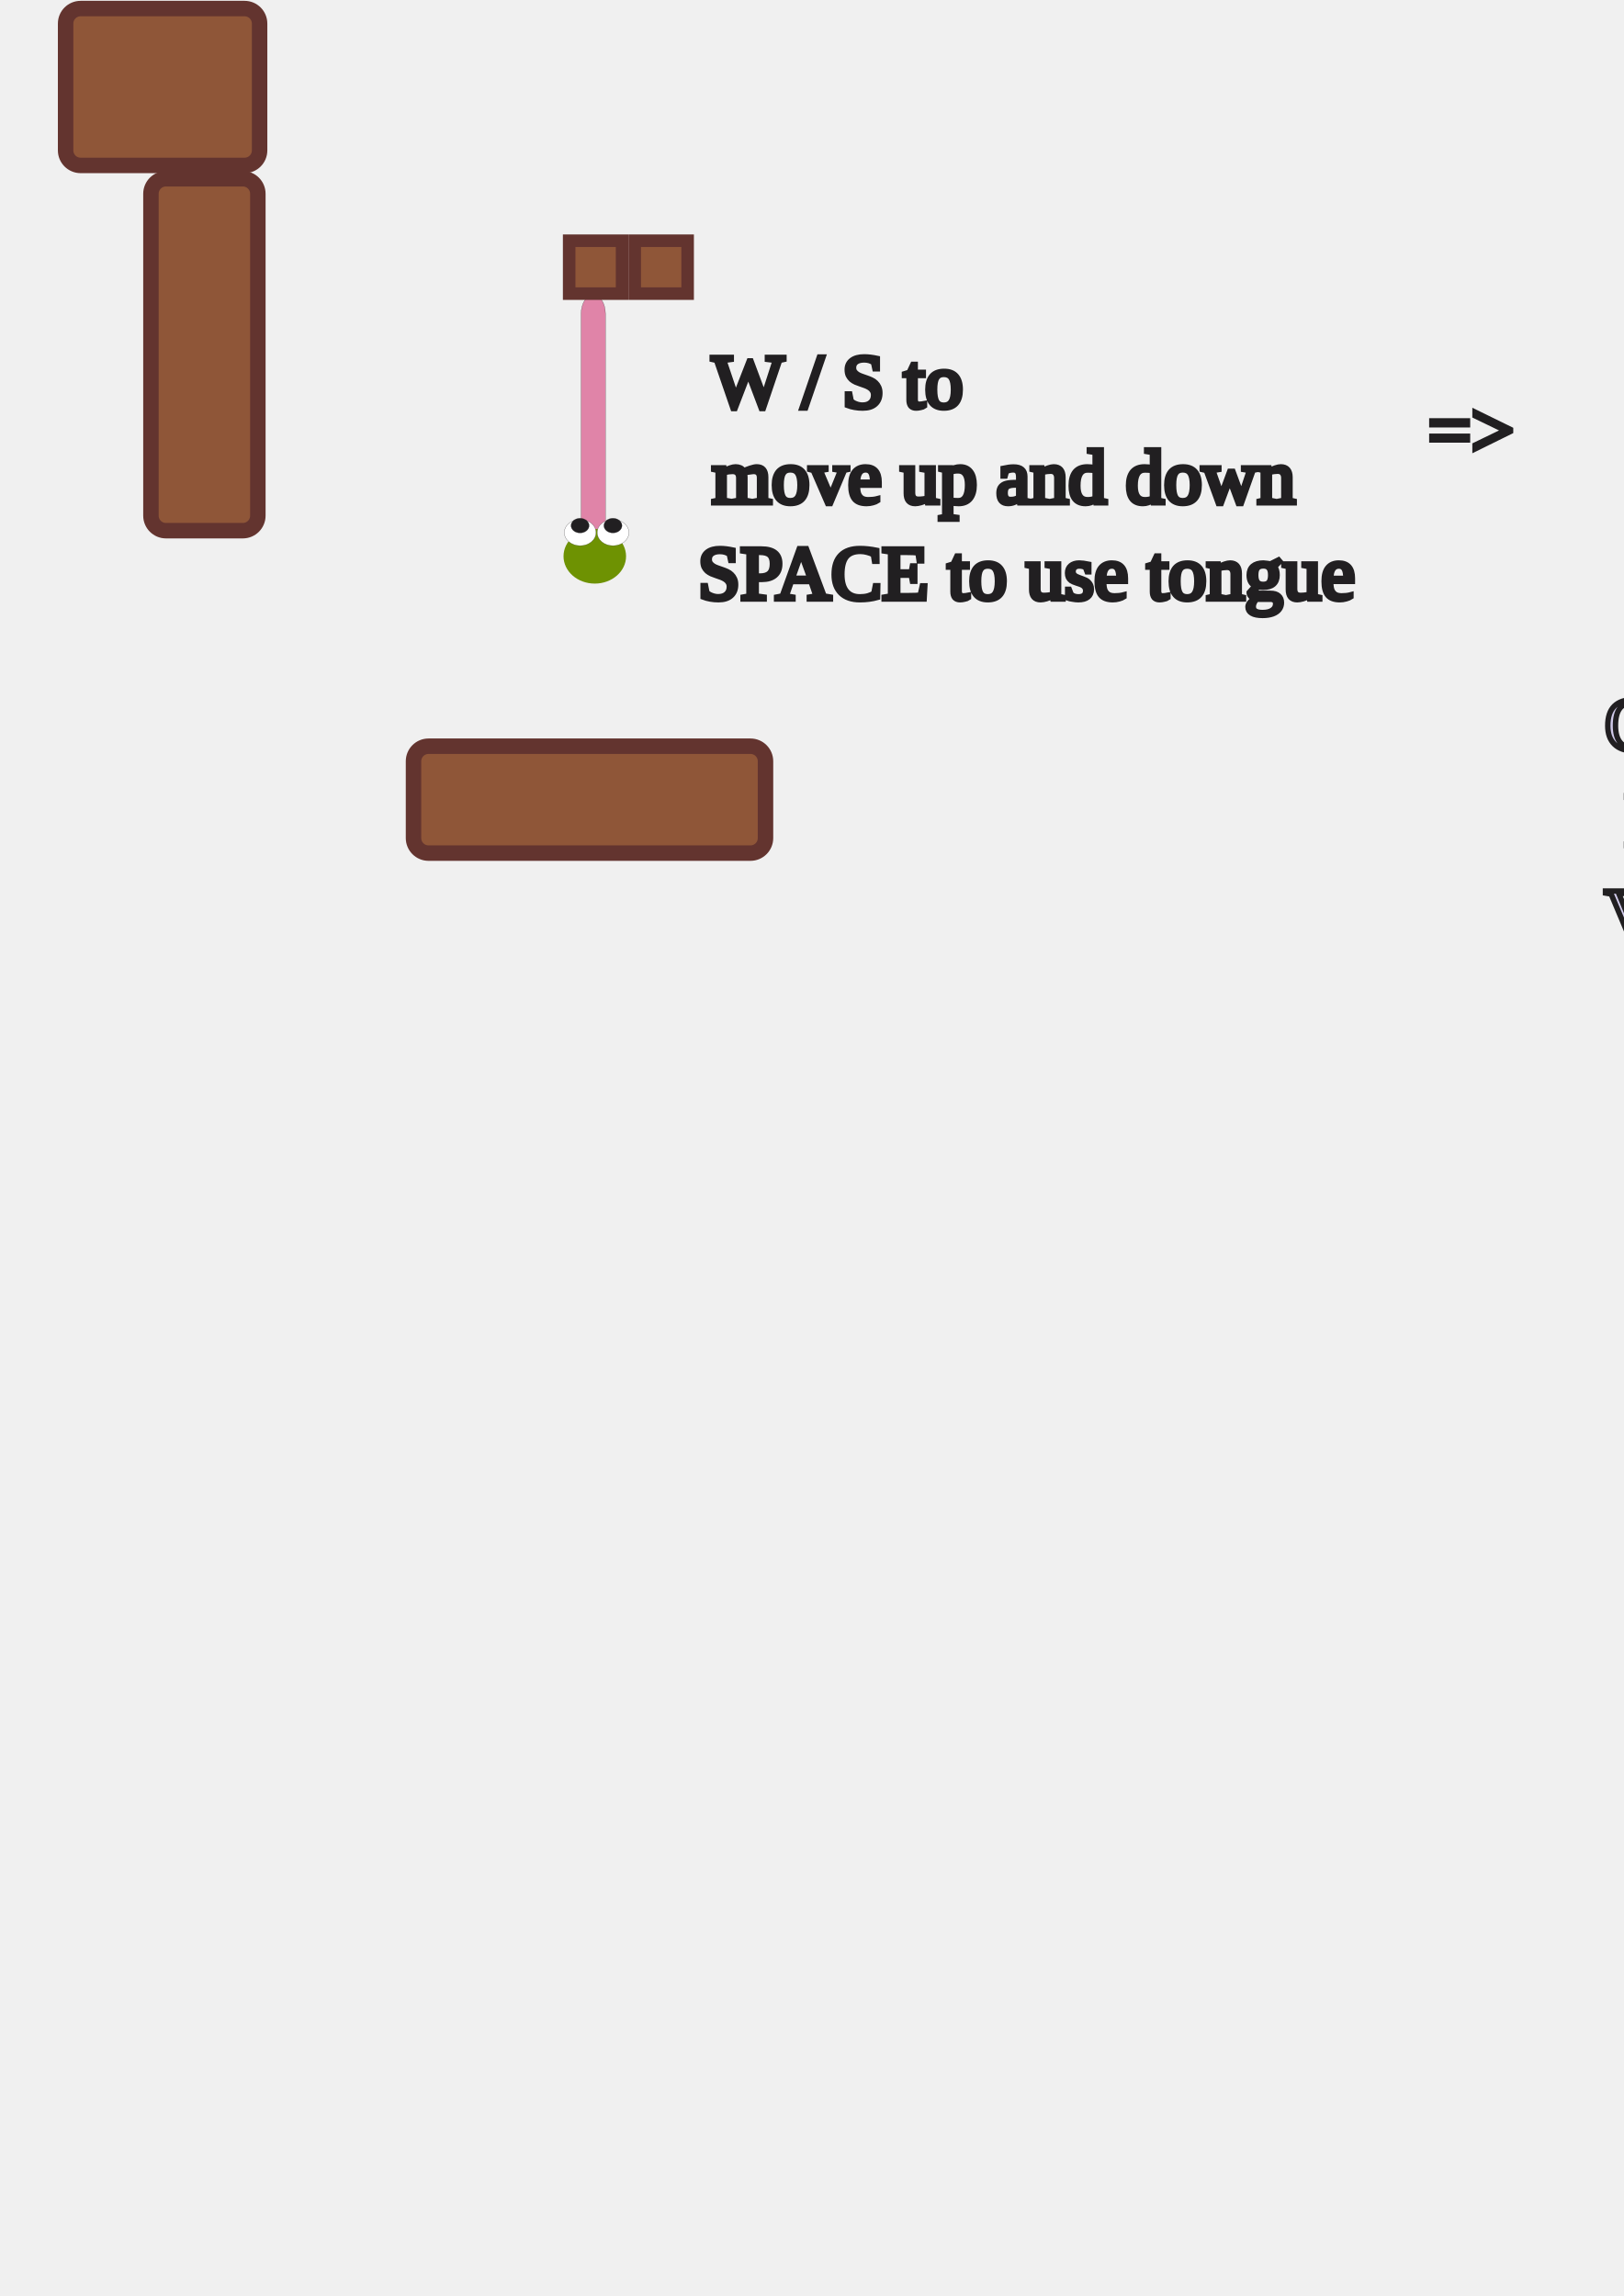
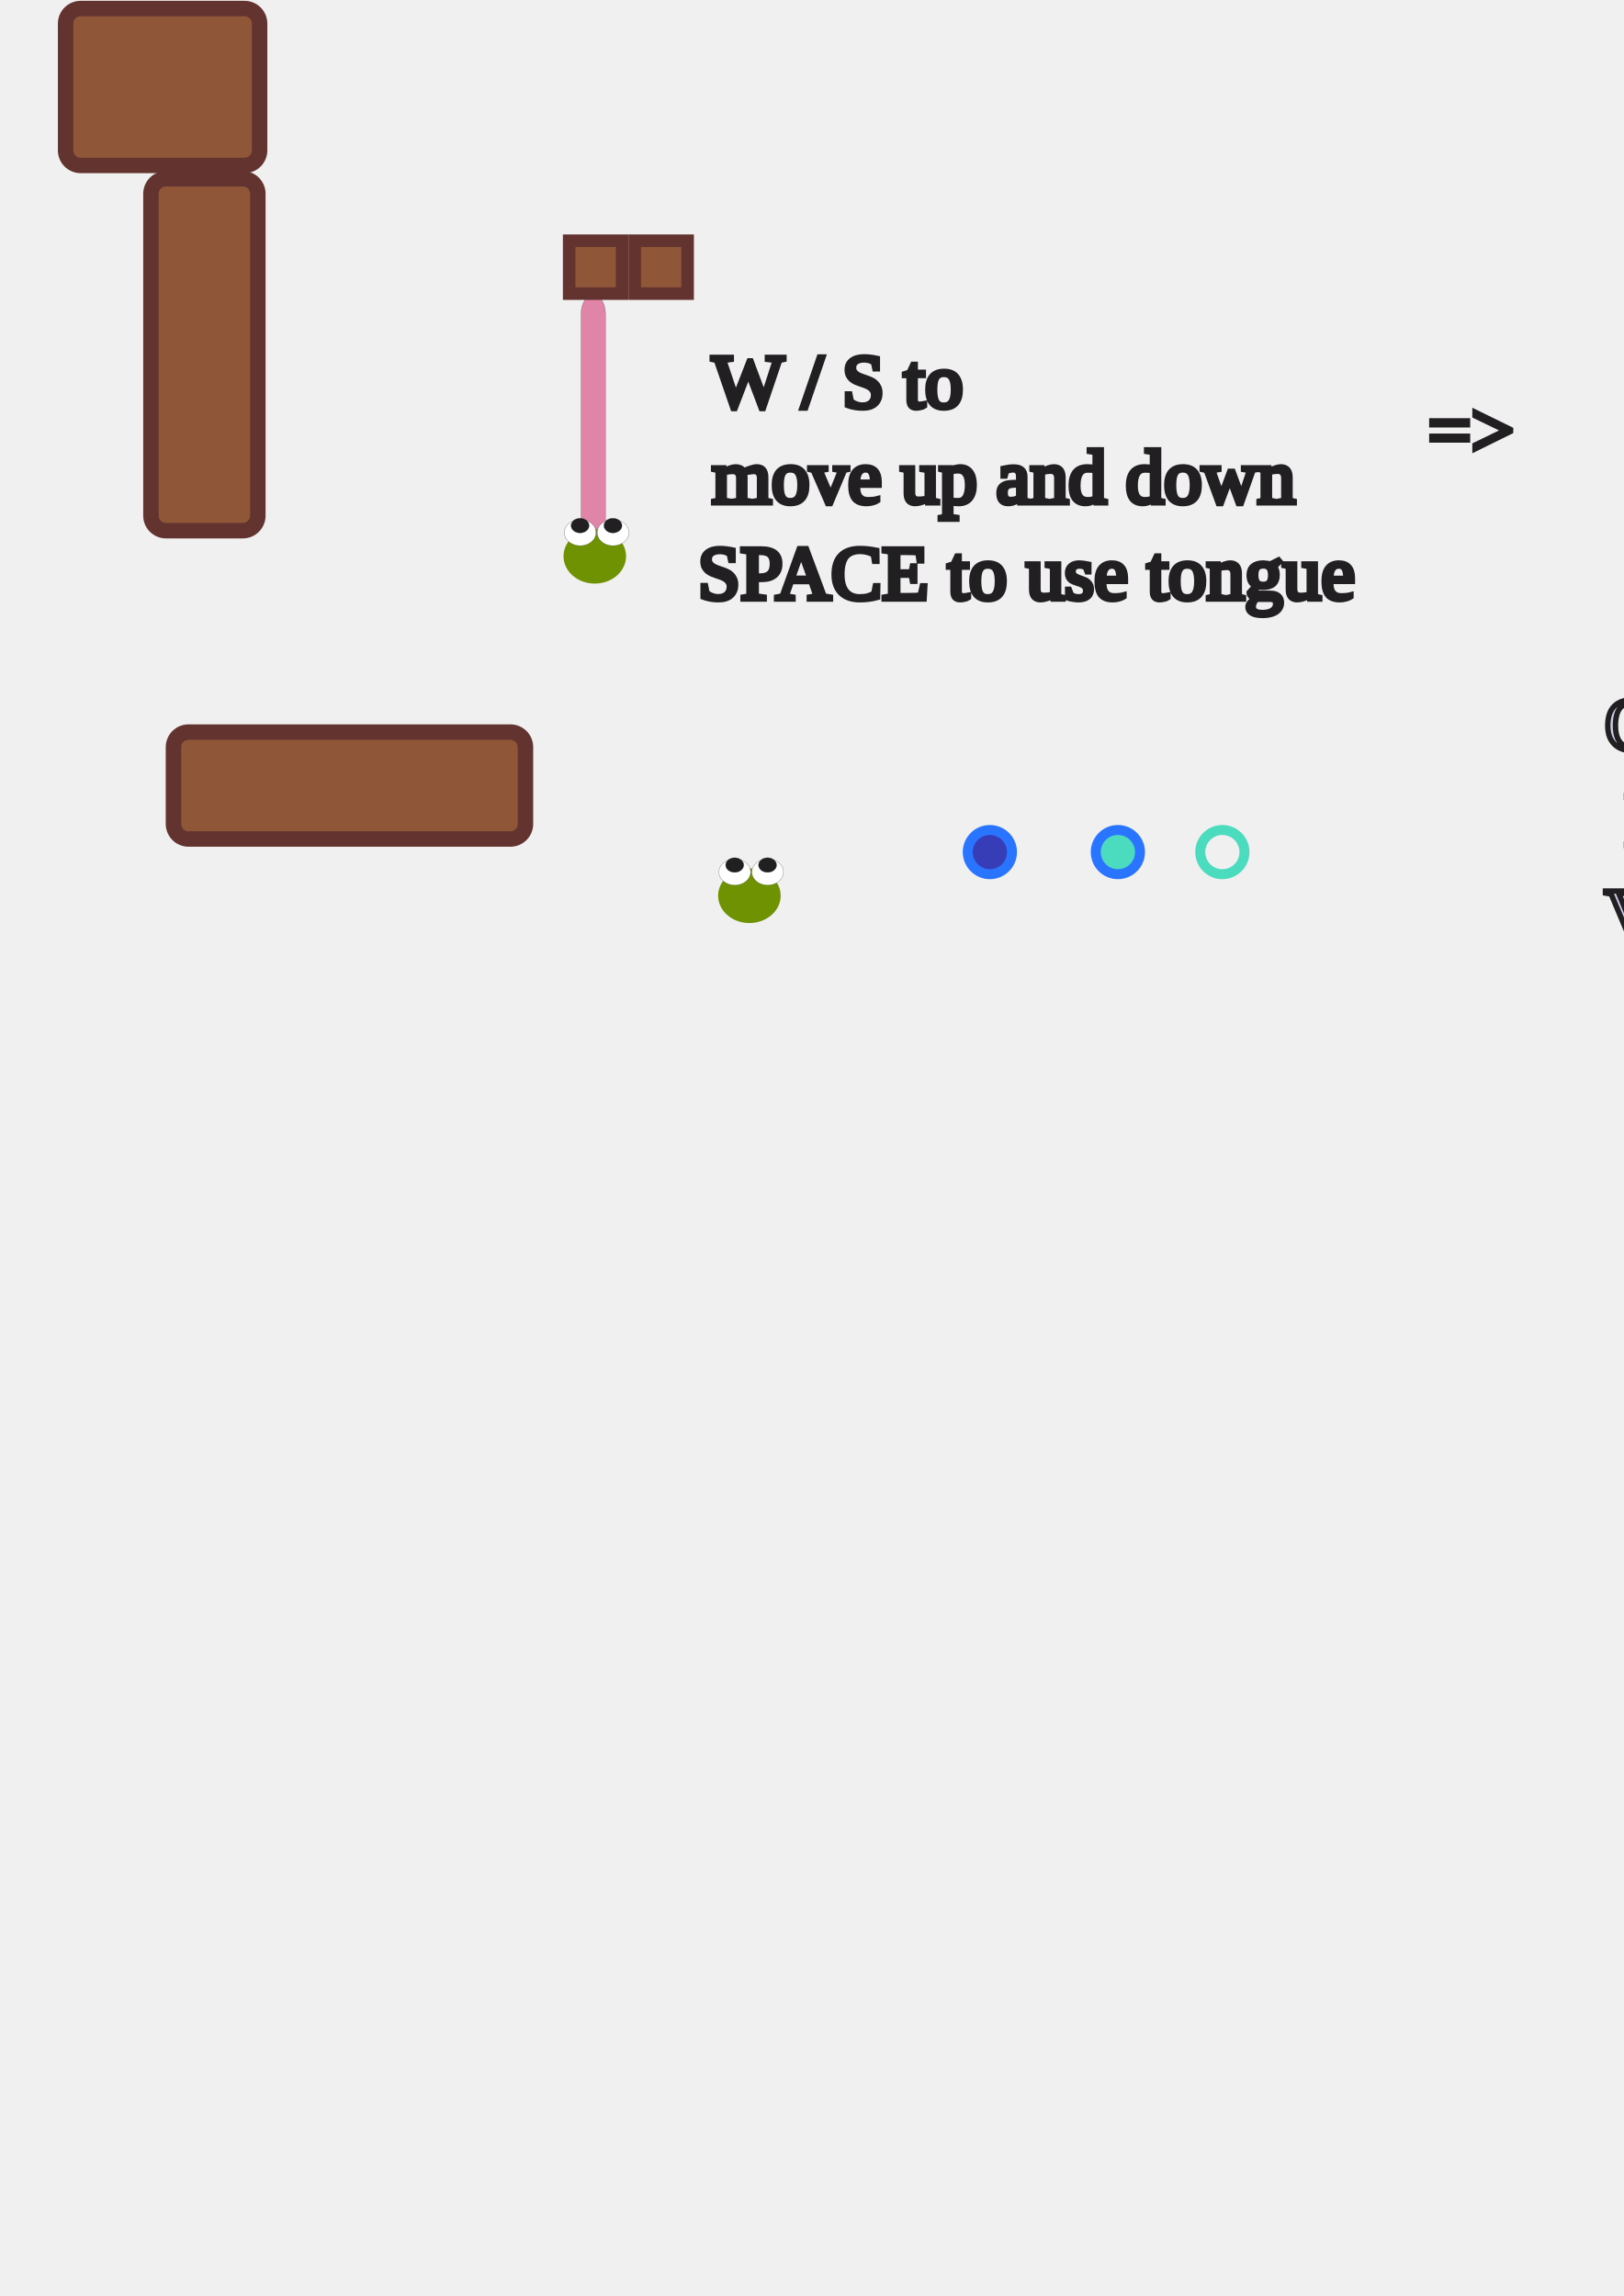
<svg xmlns="http://www.w3.org/2000/svg" width="793.701" height="1122.52" viewBox="0 0 210 297" version="1.1" id="svg1">
-   <defs id="defs1" />
+   <defs id="defs1">
+     </defs>
  <g id="layer1">
    <rect style="fill:#e084a8;stroke:#211f21;stroke-width:0.028" id="rect4" width="3.148" height="35.665" x="75.157" y="38.139" ry="2.448" />
    <g id="g5" transform="matrix(0.8039466,0,0,0.7216433,16.75337,-12.87682)">
      <ellipse style="fill:#6e9202;stroke-width:0.035" id="path1" cx="74.847" cy="117.554" rx="5.03" ry="4.899" />
      <ellipse style="fill:#ffffff;stroke:#211f21;stroke-width:0.035" id="path2" cx="72.496" cy="113.308" rx="2.548" ry="2.352" />
      <ellipse style="fill:#211f21;stroke:#211f21;stroke-width:0.035" id="path3" cx="72.48" cy="112.058" rx="1.455" ry="1.316" />
      <ellipse style="fill:#ffffff;stroke:#211f21;stroke-width:0.035" id="ellipse3" cx="77.784" cy="113.308" rx="2.548" ry="2.352" />
      <ellipse style="fill:#211f21;stroke:#211f21;stroke-width:0.035" id="ellipse4" cx="77.768" cy="112.058" rx="1.455" ry="1.316" />
+     </g>
+     <g id="g5-3" transform="matrix(0.8039466,0,0,0.7216433,36.75014,31.03338)">
+       <ellipse style="fill:#6e9202;stroke-width:0.035" id="path1-8" cx="74.847" cy="117.554" rx="5.03" ry="4.899" />
+       <ellipse style="fill:#ffffff;stroke:#211f21;stroke-width:0.035" id="path2-0" cx="72.496" cy="113.308" rx="2.548" ry="2.352" />
+       <ellipse style="fill:#211f21;stroke:#211f21;stroke-width:0.035" id="path3-1" cx="72.48" cy="112.058" rx="1.455" ry="1.316" />
+       <ellipse style="fill:#ffffff;stroke:#211f21;stroke-width:0.035" id="ellipse3-0" cx="77.784" cy="113.308" rx="2.548" ry="2.352" />
+       <ellipse style="fill:#211f21;stroke:#211f21;stroke-width:0.035" id="ellipse4-7" cx="77.768" cy="112.058" rx="1.455" ry="1.316" />
    </g>
    <rect style="fill:#e084a8;stroke:#211f21;stroke-width:0.028" id="rect4-1" width="3.148" height="35.665" x="226.356" y="49.707" ry="2.448" />
    <g id="g5-0" transform="matrix(0.8039466,0,0,0.7216433,167.9528,-1.309353)">
      <ellipse style="fill:#6e9202;stroke-width:0.035" id="path1-2" cx="74.847" cy="117.554" rx="5.03" ry="4.899" />
      <ellipse style="fill:#ffffff;stroke:#211f21;stroke-width:0.035" id="path2-9" cx="72.496" cy="113.308" rx="2.548" ry="2.352" />
      <ellipse style="fill:#211f21;stroke:#211f21;stroke-width:0.035" id="path3-2" cx="72.48" cy="112.058" rx="1.455" ry="1.316" />
      <ellipse style="fill:#ffffff;stroke:#211f21;stroke-width:0.035" id="ellipse3-6" cx="77.784" cy="113.308" rx="2.548" ry="2.352" />
      <ellipse style="fill:#211f21;stroke:#211f21;stroke-width:0.035" id="ellipse4-1" cx="77.768" cy="112.058" rx="1.455" ry="1.316" />
    </g>
    <rect style="fill:#8f5638;stroke:#63342f;stroke-width:1.623;stroke-dasharray:none" id="rect7" width="6.843" height="6.843" x="73.613" y="31.139" ry="1.943" rx="0" />
    <rect style="fill:#8f5638;stroke:#63342f;stroke-width:1.623;stroke-dasharray:none" id="rect8" width="6.843" height="6.843" x="82.091" y="31.139" ry="1.943" rx="0" />
-     <rect style="fill:#8f5638;stroke:#63342f;stroke-width:2;stroke-dasharray:none" id="rect9" width="45.524" height="13.827" x="53.481" y="96.527" ry="1.943" />
+     <rect style="fill:#8f5638;stroke:#63342f;stroke-width:2;stroke-dasharray:none" id="rect9" width="45.524" height="13.827" x="22.436" y="94.7" ry="1.943" />
    <rect style="fill:#8f5638;stroke:#63342f;stroke-width:2;stroke-dasharray:none" id="rect10" width="45.524" height="13.827" x="-68.647" y="19.522" ry="1.943" transform="rotate(-90)" />
    <rect style="fill:#8f5638;stroke:#63342f;stroke-width:2;stroke-dasharray:none" id="rect11" width="25.088" height="20.292" x="8.486" y="1.107" ry="1.943" />
    <ellipse style="fill:#211f21;stroke:#211f21;stroke-width:2;stroke-dasharray:none" id="path34" cx="24.132" cy="-21.653" rx="14.479" ry="19.044" />
    <rect style="fill:#8f5638;stroke:#63342f;stroke-width:1.623;stroke-dasharray:none" id="rect34" width="6.843" height="6.843" x="76.874" y="-20.777" ry="1.943" rx="0" />
    <text xml:space="preserve" style="font-size:9.878px;font-family:'Times New Roman';-inkscape-font-specification:'Times New Roman, ';fill:#211f21;stroke:#211f21;stroke-width:0.7;stroke-dasharray:none" x="92.092" y="52.698" id="text34">
      <tspan id="tspan34" style="font-size:9.878px;stroke-width:0.7;stroke-dasharray:none" x="92.092" y="52.698">W / S to </tspan>
      <tspan style="font-size:9.878px;stroke-width:0.7;stroke-dasharray:none" x="92.092" y="65.046" id="tspan35">move up and down</tspan>
    </text>
    <text xml:space="preserve" style="font-size:9.878px;font-family:'Times New Roman';-inkscape-font-specification:'Times New Roman, ';fill:#211f21;stroke:#211f21;stroke-width:0.7;stroke-dasharray:none" x="90.265" y="77.482" id="text37">
      <tspan style="font-size:9.878px;stroke-width:0.7;stroke-dasharray:none" x="90.265" y="77.482" id="tspan37">SPACE to use tongue</tspan>
    </text>
    <text xml:space="preserve" style="font-size:9.878px;font-family:'Times New Roman';-inkscape-font-specification:'Times New Roman, ';fill:#211f21;stroke:#211f21;stroke-width:0.7;stroke-dasharray:none" x="184.705" y="58.96" id="text38">
      <tspan id="tspan38" style="stroke-width:0.7" x="184.705" y="58.96">=&gt;</tspan>
    </text>
    <text xml:space="preserve" style="font-size:9.878px;font-family:'Times New Roman';-inkscape-font-specification:'Times New Roman, ';fill:#211f21;stroke:#211f21;stroke-width:0.7;stroke-dasharray:none" x="221.229" y="16.436" id="text39">
      <tspan id="tspan39" style="stroke-width:0.7" x="221.229" y="16.436">AFTER COUPLE SECONDS</tspan>
      <tspan style="stroke-width:0.7" x="221.229" y="28.783" id="tspan40">GRAVITY WILL SHIFT 90 DEGREES RIGHT</tspan>
      <tspan style="stroke-width:0.7" x="221.229" y="41.13" id="tspan41">WHEN TONGUE IS HELD FOR X SECONDS</tspan>
    </text>
    <rect style="fill:#e084a8;stroke:#211f21;stroke-width:0.028" id="rect42" width="3.148" height="35.665" x="-66.646" y="333.244" ry="2.448" transform="rotate(-90)" />
    <g id="g46" transform="matrix(0,-0.8039466,0.7216433,0,282.2278,125.0491)">
      <ellipse style="fill:#6e9202;stroke-width:0.035" id="ellipse42" cx="74.847" cy="117.554" rx="5.03" ry="4.899" />
      <ellipse style="fill:#ffffff;stroke:#211f21;stroke-width:0.035" id="ellipse43" cx="72.496" cy="113.308" rx="2.548" ry="2.352" />
      <ellipse style="fill:#211f21;stroke:#211f21;stroke-width:0.035" id="ellipse44" cx="72.48" cy="112.058" rx="1.455" ry="1.316" />
      <ellipse style="fill:#ffffff;stroke:#211f21;stroke-width:0.035" id="ellipse45" cx="77.784" cy="113.308" rx="2.548" ry="2.352" />
      <ellipse style="fill:#211f21;stroke:#211f21;stroke-width:0.035" id="ellipse46" cx="77.768" cy="112.058" rx="1.455" ry="1.316" />
    </g>
    <g id="g47" transform="translate(12.17516,7.009938)">
      <ellipse style="fill:#4b4d6c;stroke:#211f21;stroke-width:0.194;stroke-dasharray:none" id="ellipse47" cx="255.863" cy="58.478" rx="6.341" ry="6.29" />
      <path id="path46" style="fill:#d0cae9;stroke:#211f21;stroke-width:0.194;stroke-dasharray:none" d="m 255.863,52.137 a 6.341,6.29 0 0 0 -6.341,6.29 6.341,6.29 0 0 0 6.341,6.29 6.341,6.29 0 0 0 6.341,-6.29 6.341,6.29 0 0 0 -0.005,-0.205 h -5.439 c -0.298,0 -0.539,-0.24 -0.539,-0.539 v -5.535 a 6.341,6.29 0 0 0 -0.358,-0.011 z" />
    </g>
    <text xml:space="preserve" style="font-size:9.878px;font-family:'Times New Roman';-inkscape-font-specification:'Times New Roman, ';fill:#d0cae9;stroke:#211f21;stroke-width:0.7;stroke-dasharray:none" x="245.348" y="83.012" id="text47">
      <tspan id="tspan47" style="stroke-width:0.7" x="245.348" y="83.012">3 seconds later</tspan>
    </text>
    <text xml:space="preserve" style="font-size:9.878px;font-family:'Times New Roman';-inkscape-font-specification:'Times New Roman, ';fill:#d0cae9;stroke:#211f21;stroke-width:0.7;stroke-dasharray:none" x="370.604" y="79.692" id="text48">
      <tspan id="tspan48" style="stroke-width:0.7" x="370.604" y="79.692">Gravity is now =&gt;</tspan>
    </text>
    <text xml:space="preserve" style="font-size:9.878px;font-family:'Times New Roman';-inkscape-font-specification:'Times New Roman, ';fill:#d0cae9;stroke:#211f21;stroke-width:0.7;stroke-dasharray:none" x="207.531" y="97.032" id="text49">
      <tspan id="tspan49" style="stroke-width:0.7" x="207.531" y="97.032">GRAVITY</tspan>
      <tspan style="stroke-width:0.7" x="207.531" y="109.38" id="tspan50"> I</tspan>
      <tspan style="stroke-width:0.7" x="207.531" y="121.727" id="tspan51">V</tspan>
    </text>
+     <circle style="fill:#2a75ff;fill-opacity:1;stroke:none;stroke-width:0.2;stroke-linecap:round;stroke-opacity:1" id="path4" cx="128.024" cy="110.222" r="3.505" />
+     <circle style="fill:#363db6;fill-opacity:1;stroke:none;stroke-width:0.126;stroke-linecap:round;stroke-opacity:1" id="circle4" cx="128.024" cy="110.222" r="2.214" />
+     <circle style="fill:#2a75ff;fill-opacity:1;stroke:none;stroke-width:0.2;stroke-linecap:round;stroke-opacity:1" id="circle5" cx="144.58" cy="110.222" r="3.505" />
+     <circle style="fill:#4bdbbe;fill-opacity:1;stroke:none;stroke-width:0.126;stroke-linecap:round;stroke-opacity:1" id="circle6" cx="144.58" cy="110.222" r="2.214" />
+     <path id="circle7" style="fill:#4bdbbe;fill-opacity:1;stroke:none;stroke-width:0.2;stroke-linecap:round;stroke-opacity:1" d="M 158.093 106.717 A 3.505 3.505 0 0 0 154.587 110.222 A 3.505 3.505 0 0 0 158.093 113.727 A 3.505 3.505 0 0 0 161.597 110.222 A 3.505 3.505 0 0 0 158.093 106.717 z M 158.093 108.008 A 2.214 2.214 0 0 1 160.306 110.222 A 2.214 2.214 0 0 1 158.093 112.436 A 2.214 2.214 0 0 1 155.879 110.222 A 2.214 2.214 0 0 1 158.093 108.008 z " />
  </g>
</svg>
